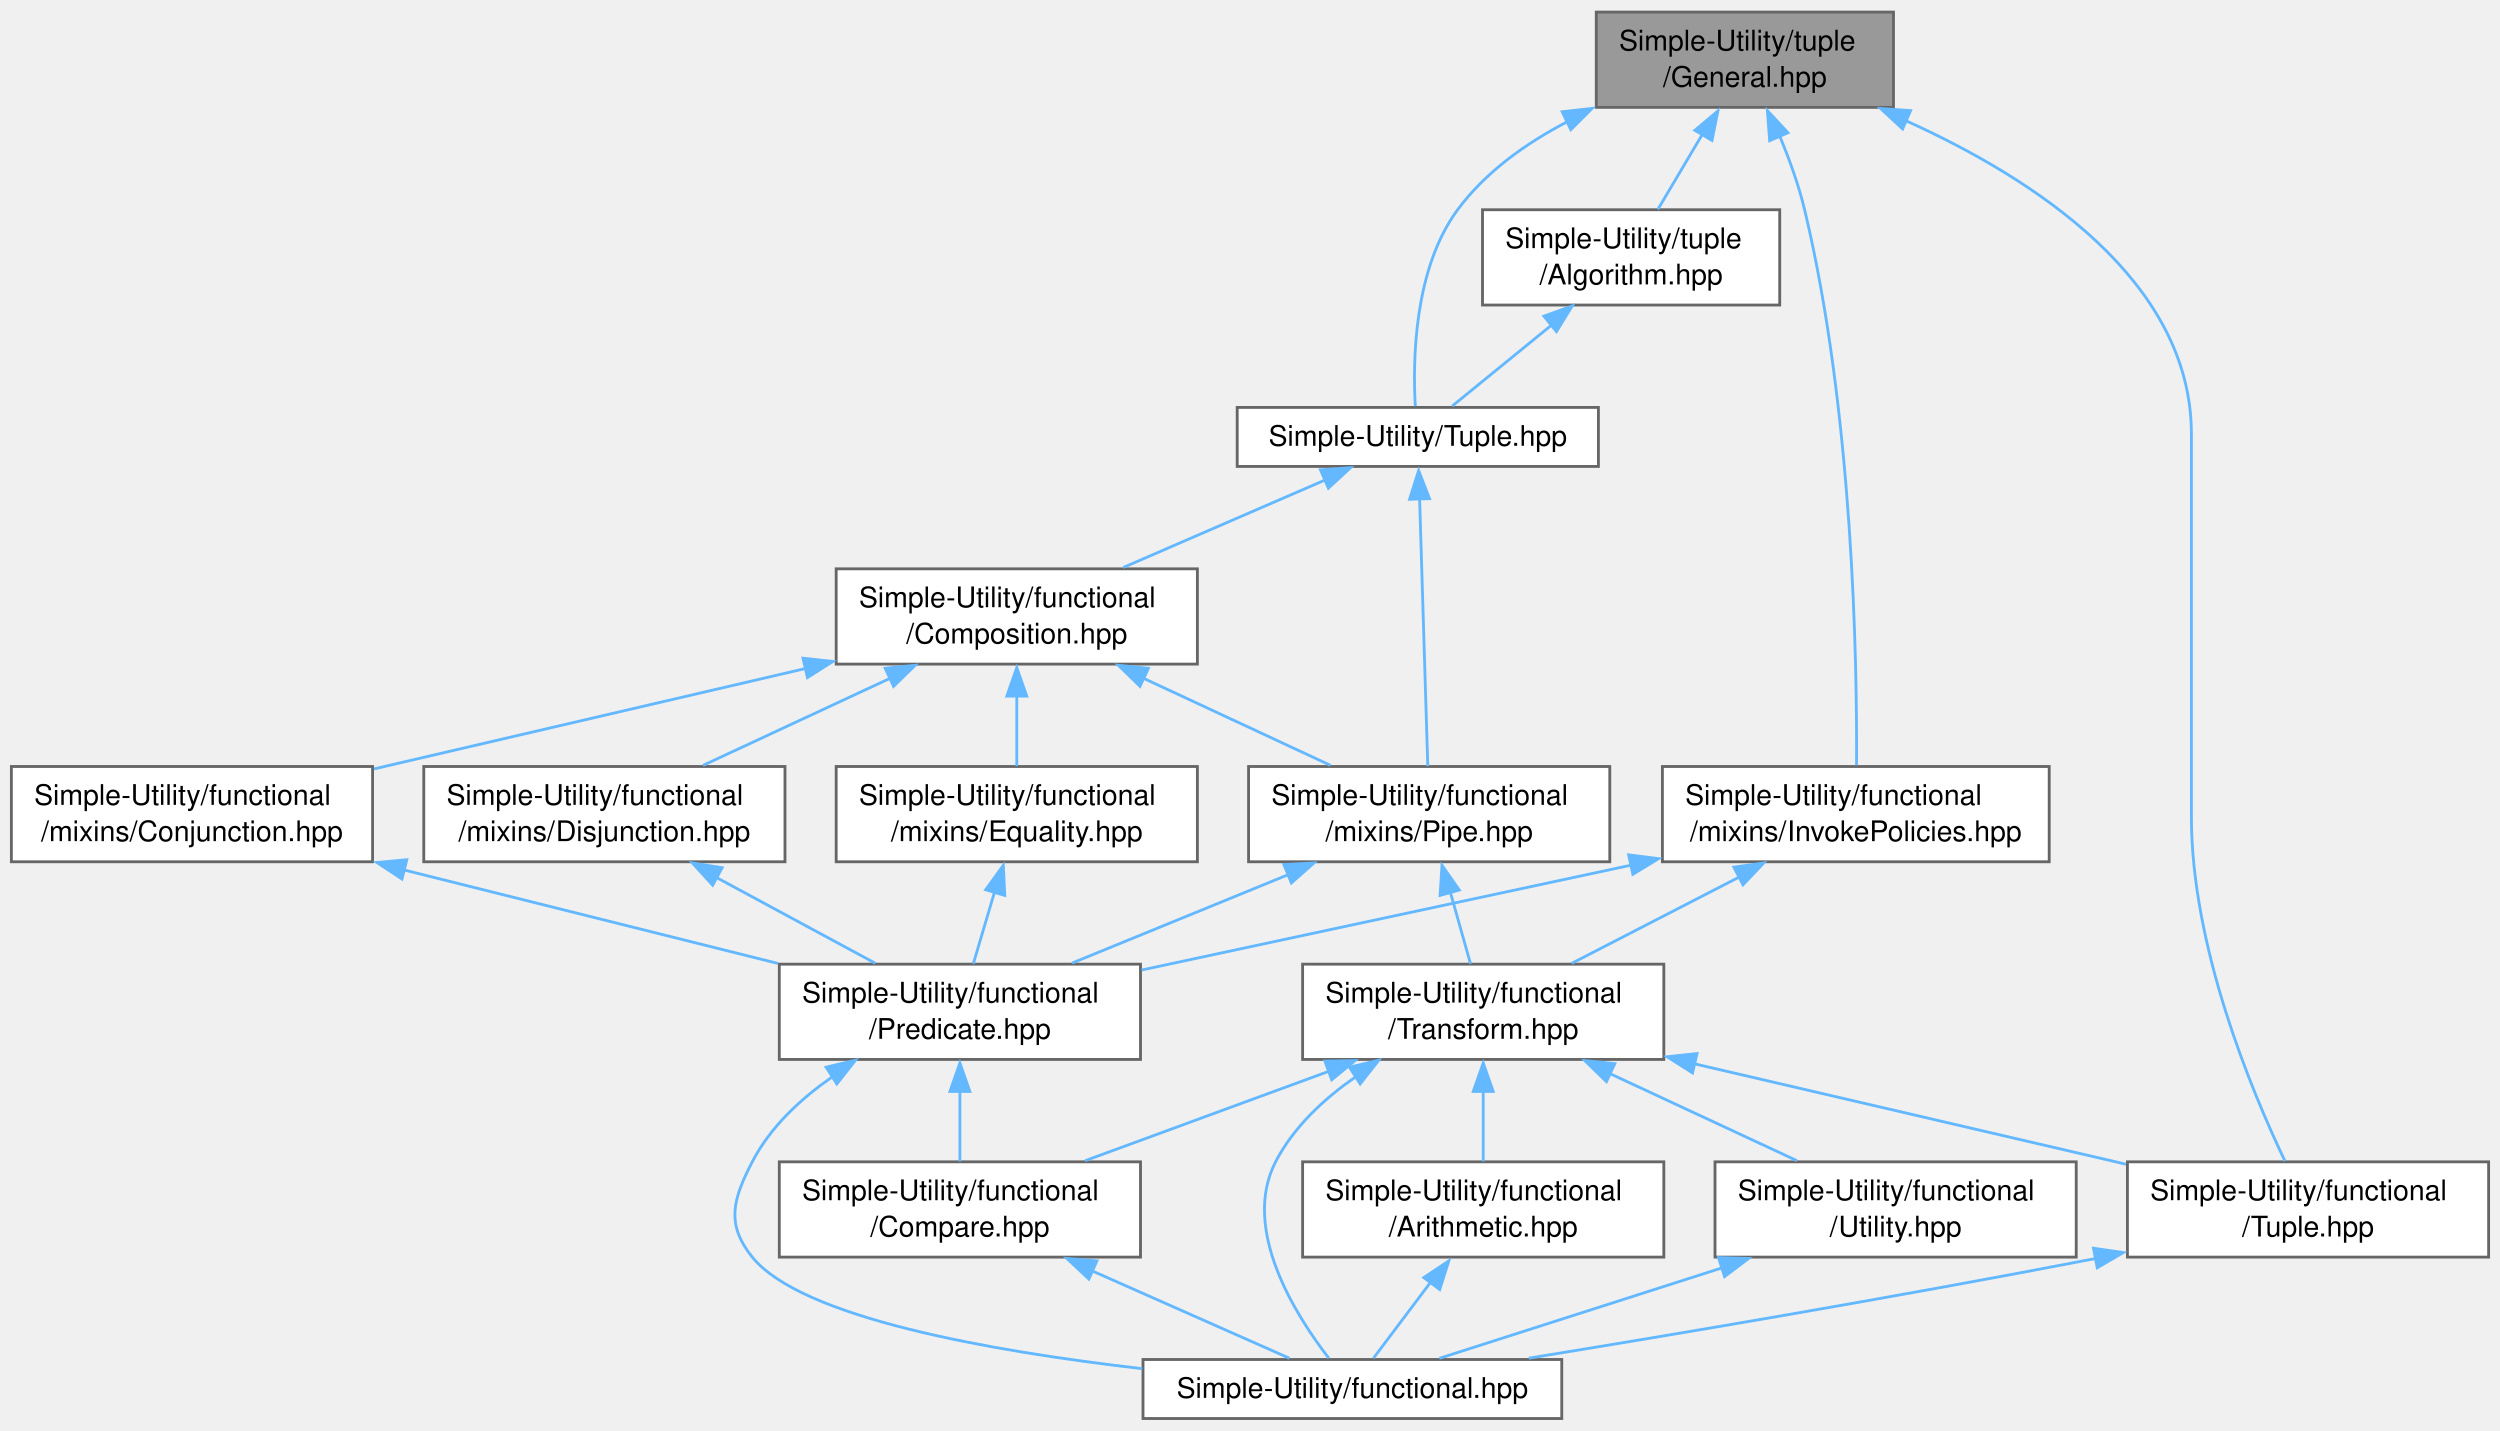
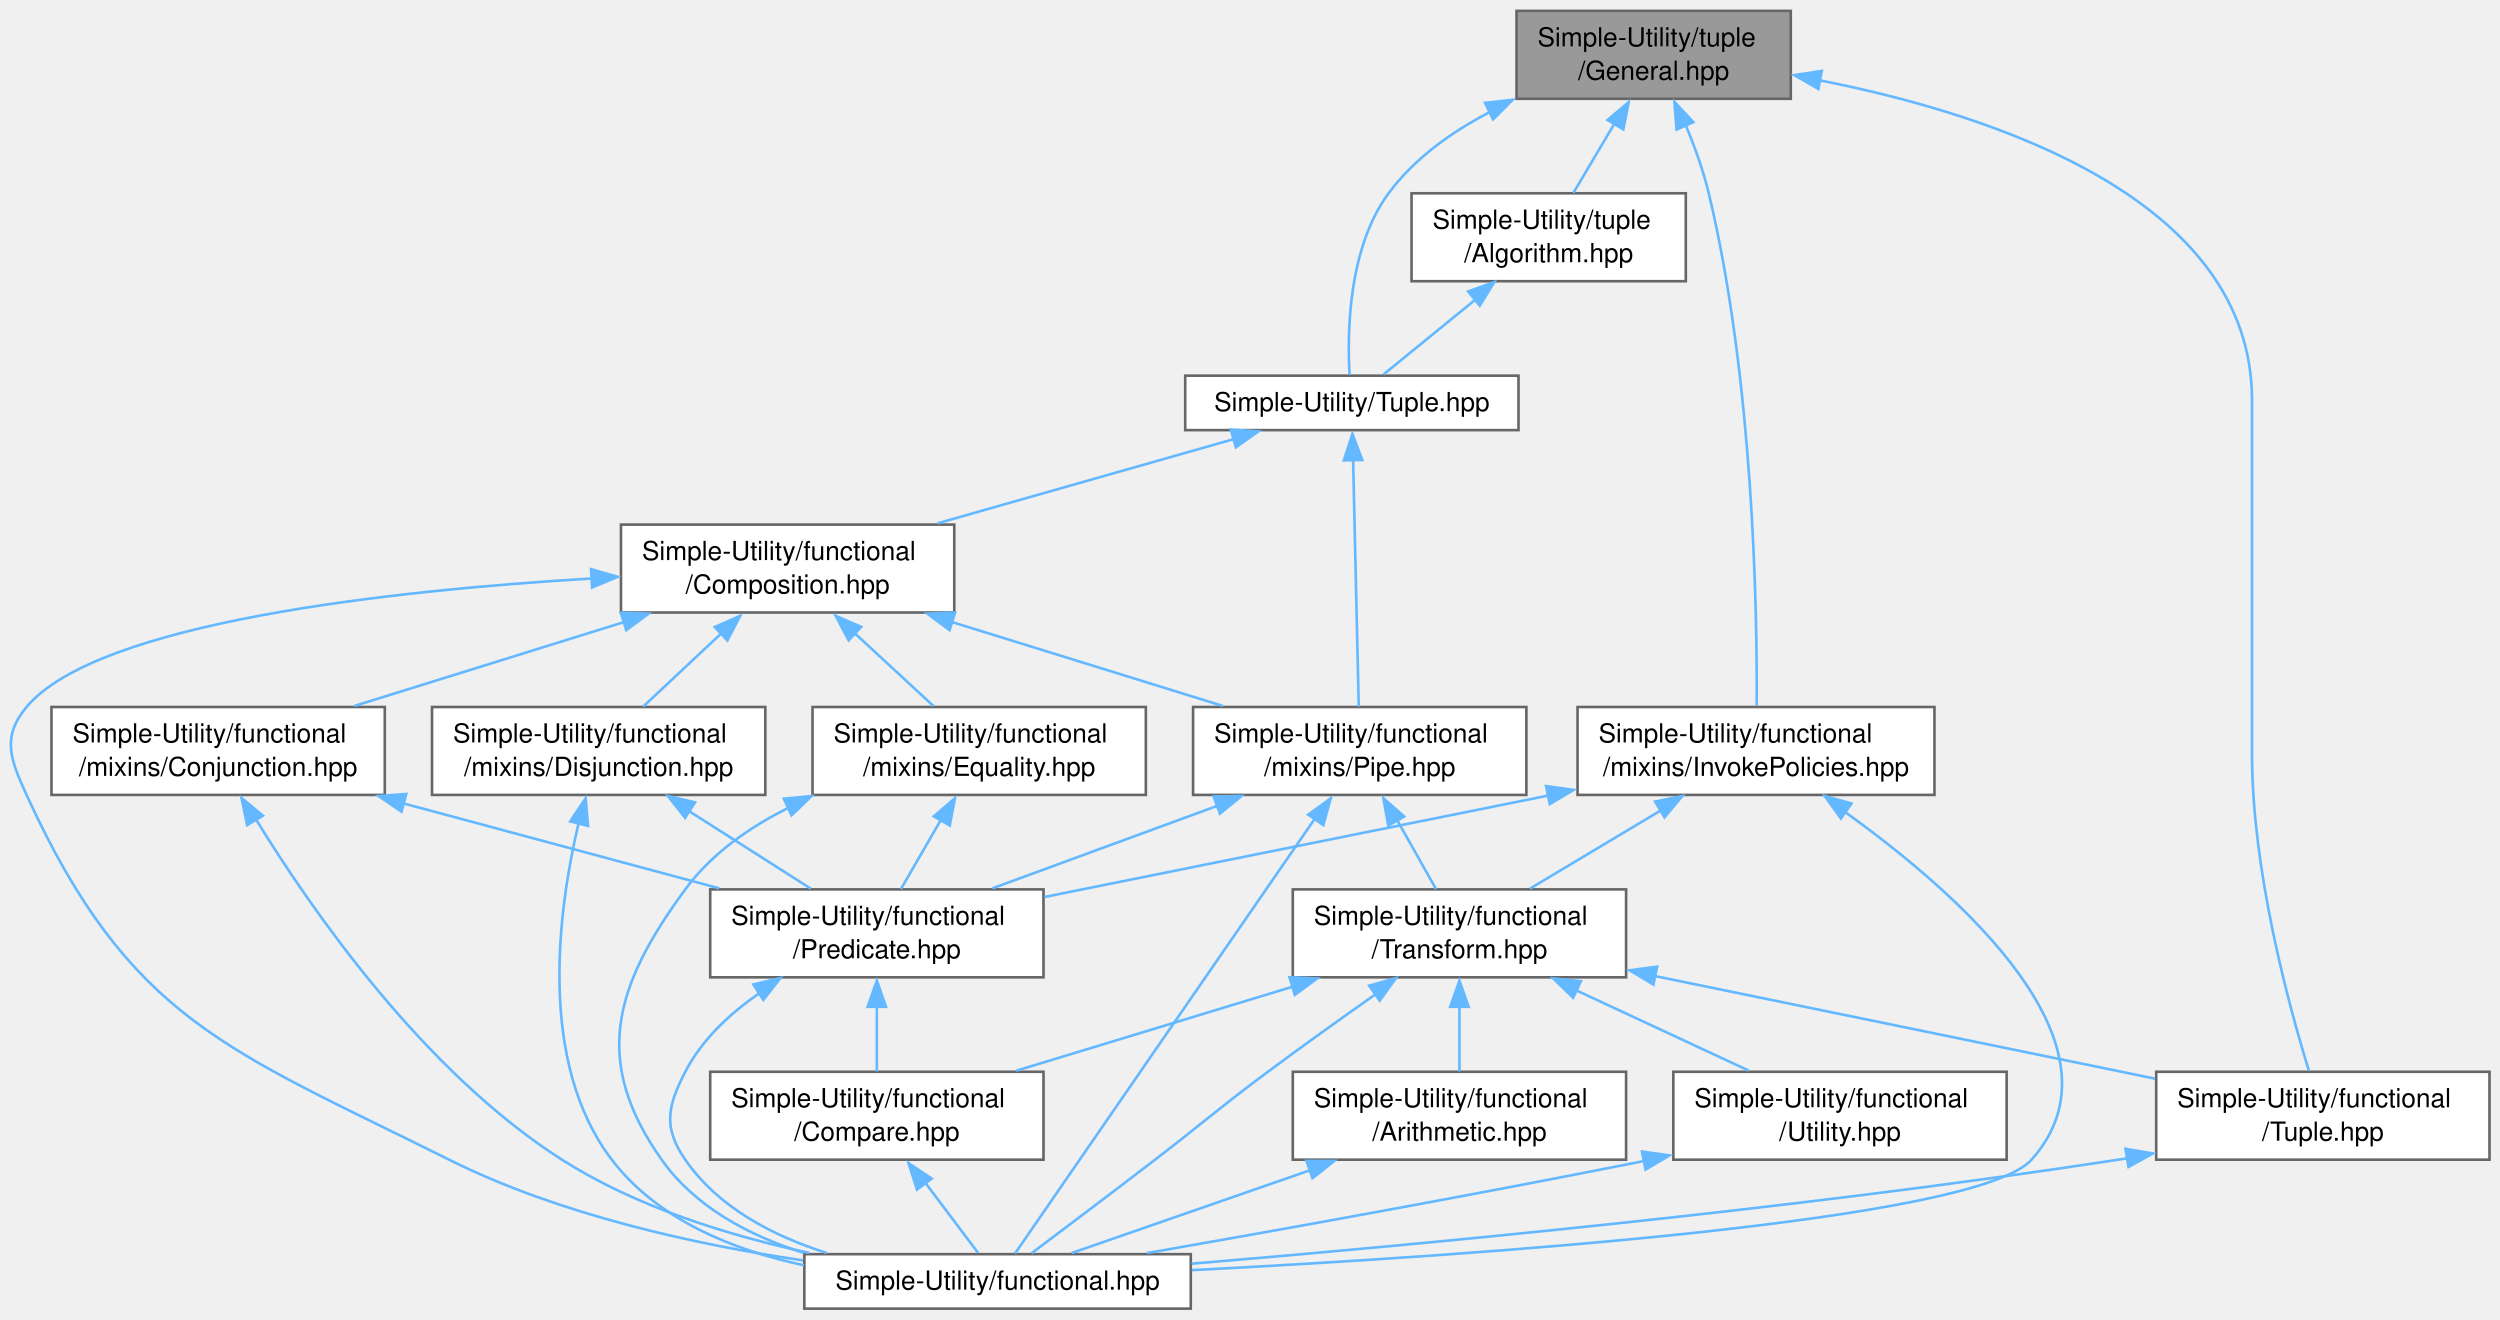
- <svg xmlns="http://www.w3.org/2000/svg" xmlns:xlink="http://www.w3.org/1999/xlink" width="879pt" height="503pt" viewBox="0.00 0.00 879.00 502.50">
+ <svg xmlns="http://www.w3.org/2000/svg" xmlns:xlink="http://www.w3.org/1999/xlink" width="953pt" height="503pt" viewBox="0.00 0.00 952.62 502.50">
  <g id="graph0" class="graph" transform="scale(1 1) rotate(0) translate(4 498.5)">
    <g id="node1" class="node">
      <g id="a_node1">
        <a xlink:title=" ">
-           <polygon fill="#999999" stroke="#666666" points="661.75,-494.5 557.25,-494.5 557.25,-461 661.75,-461 661.75,-494.5" />
-           <text text-anchor="start" x="565.25" y="-481" font-family="Helvetica,sans-Serif" font-size="10.00">Simple-Utility/tuple</text>
-           <text text-anchor="middle" x="609.5" y="-468.25" font-family="Helvetica,sans-Serif" font-size="10.00">/General.hpp</text>
+           <polygon fill="#999999" stroke="#666666" points="678.37,-494.5 573.87,-494.5 573.87,-461 678.37,-461 678.37,-494.5" />
+           <text text-anchor="start" x="581.87" y="-481" font-family="Helvetica,sans-Serif" font-size="10.00">Simple-Utility/tuple</text>
+           <text text-anchor="middle" x="626.12" y="-468.25" font-family="Helvetica,sans-Serif" font-size="10.00">/General.hpp</text>
        </a>
      </g>
    </g>
    <g id="node2" class="node">
      <g id="a_node2">
        <a xlink:href="../../d5/d7b/_tuple_8hpp.html" target="_top" xlink:title=" ">
-           <polygon fill="white" stroke="#666666" points="558,-355.5 431,-355.5 431,-334.75 558,-334.75 558,-355.5" />
-           <text text-anchor="middle" x="494.5" y="-342" font-family="Helvetica,sans-Serif" font-size="10.00">Simple-Utility/Tuple.hpp</text>
+           <polygon fill="white" stroke="#666666" points="574.62,-355.5 447.62,-355.5 447.62,-334.75 574.62,-334.75 574.62,-355.5" />
+           <text text-anchor="middle" x="511.12" y="-342" font-family="Helvetica,sans-Serif" font-size="10.00">Simple-Utility/Tuple.hpp</text>
        </a>
      </g>
    </g>
    <g id="edge1" class="edge">
-       <path fill="none" stroke="#63b8ff" d="M547.14,-455.99C532.48,-448.38 518.3,-438.26 508.5,-425 493.12,-404.2 492.7,-371.99 493.62,-355.93" />
-       <polygon fill="#63b8ff" stroke="#63b8ff" points="545.26,-459.46 555.79,-460.64 548.3,-453.15 545.26,-459.46" />
+       <path fill="none" stroke="#63b8ff" d="M563.75,-455.99C549.1,-448.38 534.92,-438.26 525.12,-425 509.74,-404.2 509.32,-371.99 510.24,-355.93" />
+       <polygon fill="#63b8ff" stroke="#63b8ff" points="561.88,-459.46 572.41,-460.64 564.92,-453.15 561.88,-459.46" />
    </g>
    <g id="node13" class="node">
      <g id="a_node13">
        <a xlink:href="../../da/dae/functional_2_tuple_8hpp.html" target="_top" xlink:title=" ">
-           <polygon fill="white" stroke="#666666" points="871,-90.25 744,-90.25 744,-56.75 871,-56.75 871,-90.25" />
-           <text text-anchor="start" x="752" y="-76.75" font-family="Helvetica,sans-Serif" font-size="10.00">Simple-Utility/functional</text>
-           <text text-anchor="middle" x="807.5" y="-64" font-family="Helvetica,sans-Serif" font-size="10.00">/Tuple.hpp</text>
-         </a>
-       </g>
-     </g>
-     <g id="edge24" class="edge">
-       <path fill="none" stroke="#63b8ff" d="M666.18,-456.28C711.15,-435.97 766.5,-400.02 766.5,-346.12 766.5,-346.12 766.5,-346.12 766.5,-211.5 766.5,-166.07 787.45,-115.58 799.4,-90.48" />
-       <polygon fill="#63b8ff" stroke="#63b8ff" points="664.96,-453.42 657.18,-460.62 667.75,-459.85 664.96,-453.42" />
+           <polygon fill="white" stroke="#666666" points="944.62,-90.25 817.62,-90.25 817.62,-56.75 944.62,-56.75 944.62,-90.25" />
+           <text text-anchor="start" x="825.62" y="-76.75" font-family="Helvetica,sans-Serif" font-size="10.00">Simple-Utility/functional</text>
+           <text text-anchor="middle" x="881.12" y="-64" font-family="Helvetica,sans-Serif" font-size="10.00">/Tuple.hpp</text>
+         </a>
+       </g>
+     </g>
+     <g id="edge29" class="edge">
+       <path fill="none" stroke="#63b8ff" d="M689.27,-468.06C756.74,-454.8 854.12,-422.45 854.12,-346.12 854.12,-346.12 854.12,-346.12 854.12,-211.5 854.12,-167.14 867.92,-116.19 875.78,-90.74" />
+       <polygon fill="#63b8ff" stroke="#63b8ff" points="688.9,-464.75 679.71,-470.03 690.18,-471.63 688.9,-464.75" />
    </g>
    <g id="node15" class="node">
      <g id="a_node15">
        <a xlink:href="../../d7/df7/_invoke_policies_8hpp.html" target="_top" xlink:title=" ">
-           <polygon fill="white" stroke="#666666" points="716.5,-229.25 580.5,-229.25 580.5,-195.75 716.5,-195.75 716.5,-229.25" />
-           <text text-anchor="start" x="588.5" y="-215.75" font-family="Helvetica,sans-Serif" font-size="10.00">Simple-Utility/functional</text>
-           <text text-anchor="middle" x="648.5" y="-203" font-family="Helvetica,sans-Serif" font-size="10.00">/mixins/InvokePolicies.hpp</text>
-         </a>
-       </g>
-     </g>
-     <g id="edge25" class="edge">
-       <path fill="none" stroke="#63b8ff" d="M621.78,-450.87C625.14,-442.75 628.43,-433.65 630.5,-425 647.59,-353.68 648.99,-265.44 648.76,-229.68" />
-       <polygon fill="#63b8ff" stroke="#63b8ff" points="618.21,-449.28 617.41,-459.85 624.63,-452.09 618.21,-449.28" />
+           <polygon fill="white" stroke="#666666" points="733.12,-229.25 597.12,-229.25 597.12,-195.75 733.12,-195.75 733.12,-229.25" />
+           <text text-anchor="start" x="605.12" y="-215.75" font-family="Helvetica,sans-Serif" font-size="10.00">Simple-Utility/functional</text>
+           <text text-anchor="middle" x="665.12" y="-203" font-family="Helvetica,sans-Serif" font-size="10.00">/mixins/InvokePolicies.hpp</text>
+         </a>
+       </g>
+     </g>
+     <g id="edge30" class="edge">
+       <path fill="none" stroke="#63b8ff" d="M638.4,-450.87C641.76,-442.75 645.04,-433.65 647.12,-425 664.21,-353.68 665.61,-265.44 665.38,-229.68" />
+       <polygon fill="#63b8ff" stroke="#63b8ff" points="634.83,-449.28 634.03,-459.85 641.24,-452.09 634.83,-449.28" />
    </g>
    <g id="node16" class="node">
      <g id="a_node16">
        <a xlink:href="../../dc/d83/_algorithm_8hpp.html" target="_top" xlink:title=" ">
-           <polygon fill="white" stroke="#666666" points="621.75,-425 517.25,-425 517.25,-391.5 621.75,-391.5 621.75,-425" />
-           <text text-anchor="start" x="525.25" y="-411.5" font-family="Helvetica,sans-Serif" font-size="10.00">Simple-Utility/tuple</text>
-           <text text-anchor="middle" x="569.5" y="-398.75" font-family="Helvetica,sans-Serif" font-size="10.00">/Algorithm.hpp</text>
-         </a>
-       </g>
-     </g>
-     <g id="edge28" class="edge">
-       <path fill="none" stroke="#63b8ff" d="M594.42,-451.31C589.22,-442.52 583.53,-432.93 578.91,-425.13" />
-       <polygon fill="#63b8ff" stroke="#63b8ff" points="591.91,-452.93 600.02,-459.75 597.93,-449.37 591.91,-452.93" />
+           <polygon fill="white" stroke="#666666" points="638.37,-425 533.87,-425 533.87,-391.5 638.37,-391.5 638.37,-425" />
+           <text text-anchor="start" x="541.87" y="-411.5" font-family="Helvetica,sans-Serif" font-size="10.00">Simple-Utility/tuple</text>
+           <text text-anchor="middle" x="586.12" y="-398.75" font-family="Helvetica,sans-Serif" font-size="10.00">/Algorithm.hpp</text>
+         </a>
+       </g>
+     </g>
+     <g id="edge34" class="edge">
+       <path fill="none" stroke="#63b8ff" d="M611.04,-451.31C605.84,-442.52 600.15,-432.93 595.53,-425.13" />
+       <polygon fill="#63b8ff" stroke="#63b8ff" points="608.53,-452.93 616.64,-459.75 614.55,-449.37 608.53,-452.93" />
    </g>
    <g id="node3" class="node">
      <g id="a_node3">
        <a xlink:href="../../d3/d48/_composition_8hpp.html" target="_top" xlink:title=" ">
-           <polygon fill="white" stroke="#666666" points="417,-298.75 290,-298.75 290,-265.25 417,-265.25 417,-298.75" />
-           <text text-anchor="start" x="298" y="-285.25" font-family="Helvetica,sans-Serif" font-size="10.00">Simple-Utility/functional</text>
-           <text text-anchor="middle" x="353.5" y="-272.5" font-family="Helvetica,sans-Serif" font-size="10.00">/Composition.hpp</text>
+           <polygon fill="white" stroke="#666666" points="359.62,-298.75 232.62,-298.75 232.62,-265.25 359.62,-265.25 359.62,-298.75" />
+           <text text-anchor="start" x="240.62" y="-285.25" font-family="Helvetica,sans-Serif" font-size="10.00">Simple-Utility/functional</text>
+           <text text-anchor="middle" x="296.12" y="-272.5" font-family="Helvetica,sans-Serif" font-size="10.00">/Composition.hpp</text>
        </a>
      </g>
    </g>
    <g id="edge2" class="edge">
-       <path fill="none" stroke="#63b8ff" d="M462.02,-330.04C440.82,-320.85 413.08,-308.83 390.95,-299.23" />
-       <polygon fill="#63b8ff" stroke="#63b8ff" points="460.28,-333.54 470.85,-334.3 463.06,-327.12 460.28,-333.54" />
+       <path fill="none" stroke="#63b8ff" d="M466.36,-331.4C433.52,-322.06 388.65,-309.31 353.22,-299.23" />
+       <polygon fill="#63b8ff" stroke="#63b8ff" points="465,-334.94 475.58,-334.3 466.91,-328.2 465,-334.94" />
    </g>
    <g id="node10" class="node">
      <g id="a_node10">
        <a xlink:href="../../d2/df5/_pipe_8hpp.html" target="_top" xlink:title=" ">
-           <polygon fill="white" stroke="#666666" points="562,-229.25 435,-229.25 435,-195.75 562,-195.75 562,-229.25" />
-           <text text-anchor="start" x="443" y="-215.75" font-family="Helvetica,sans-Serif" font-size="10.00">Simple-Utility/functional</text>
-           <text text-anchor="middle" x="498.5" y="-203" font-family="Helvetica,sans-Serif" font-size="10.00">/mixins/Pipe.hpp</text>
-         </a>
-       </g>
-     </g>
-     <g id="edge23" class="edge">
-       <path fill="none" stroke="#63b8ff" d="M495.13,-323.43C495.93,-297.32 497.29,-252.98 498.01,-229.38" />
-       <polygon fill="#63b8ff" stroke="#63b8ff" points="491.61,-323.2 494.8,-333.31 498.61,-323.42 491.61,-323.2" />
+           <polygon fill="white" stroke="#666666" points="577.62,-229.25 450.62,-229.25 450.62,-195.75 577.62,-195.75 577.62,-229.25" />
+           <text text-anchor="start" x="458.62" y="-215.75" font-family="Helvetica,sans-Serif" font-size="10.00">Simple-Utility/functional</text>
+           <text text-anchor="middle" x="514.12" y="-203" font-family="Helvetica,sans-Serif" font-size="10.00">/mixins/Pipe.hpp</text>
+         </a>
+       </g>
+     </g>
+     <g id="edge28" class="edge">
+       <path fill="none" stroke="#63b8ff" d="M511.59,-323.43C512.19,-297.32 513.21,-252.98 513.75,-229.38" />
+       <polygon fill="#63b8ff" stroke="#63b8ff" points="508.07,-323.23 511.34,-333.31 515.07,-323.39 508.07,-323.23" />
    </g>
    <g id="node4" class="node">
      <g id="a_node4">
+         <a xlink:href="../../d2/db4/functional_8hpp.html" target="_top" xlink:title=" ">
+           <polygon fill="white" stroke="#666666" points="449.74,-20.75 302.49,-20.75 302.49,0 449.74,0 449.74,-20.75" />
+           <text text-anchor="middle" x="376.12" y="-7.25" font-family="Helvetica,sans-Serif" font-size="10.00">Simple-Utility/functional.hpp</text>
+         </a>
+       </g>
+     </g>
+     <g id="edge3" class="edge">
+       <path fill="none" stroke="#63b8ff" d="M221.83,-278.25C145.18,-273.67 33.13,-261.5 6.12,-229.25 -3.44,-217.83 -0.08,-209.29 6.12,-195.75 45.47,-109.79 82.54,-98.97 167.12,-56.75 209.14,-35.77 260.67,-24.45 302.04,-18.36" />
+       <polygon fill="#63b8ff" stroke="#63b8ff" points="221.21,-281.78 231.39,-278.85 221.61,-274.79 221.21,-281.78" />
+     </g>
+     <g id="node5" class="node">
+       <g id="a_node5">
        <a xlink:href="../../d7/d0e/_conjunction_8hpp.html" target="_top" xlink:title=" ">
-           <polygon fill="white" stroke="#666666" points="127,-229.25 0,-229.25 0,-195.75 127,-195.75 127,-229.25" />
-           <text text-anchor="start" x="8" y="-215.75" font-family="Helvetica,sans-Serif" font-size="10.00">Simple-Utility/functional</text>
-           <text text-anchor="middle" x="63.5" y="-203" font-family="Helvetica,sans-Serif" font-size="10.00">/mixins/Conjunction.hpp</text>
-         </a>
-       </g>
-     </g>
-     <g id="edge3" class="edge">
-       <path fill="none" stroke="#63b8ff" d="M279.15,-263.69C232.24,-252.78 172.28,-238.82 127.49,-228.4" />
-       <polygon fill="#63b8ff" stroke="#63b8ff" points="278.33,-267.33 288.86,-266.19 279.91,-260.51 278.33,-267.33" />
+           <polygon fill="white" stroke="#666666" points="142.62,-229.25 15.62,-229.25 15.62,-195.75 142.62,-195.75 142.62,-229.25" />
+           <text text-anchor="start" x="23.62" y="-215.75" font-family="Helvetica,sans-Serif" font-size="10.00">Simple-Utility/functional</text>
+           <text text-anchor="middle" x="79.12" y="-203" font-family="Helvetica,sans-Serif" font-size="10.00">/mixins/Conjunction.hpp</text>
+         </a>
+       </g>
+     </g>
+     <g id="edge4" class="edge">
+       <path fill="none" stroke="#63b8ff" d="M233.83,-261.63C201.29,-251.5 161.93,-239.26 131.05,-229.65" />
+       <polygon fill="#63b8ff" stroke="#63b8ff" points="232.55,-265.2 243.14,-264.83 234.63,-258.52 232.55,-265.2" />
    </g>
    <g id="node8" class="node">
      <g id="a_node8">
        <a xlink:href="../../d7/ddc/_disjunction_8hpp.html" target="_top" xlink:title=" ">
-           <polygon fill="white" stroke="#666666" points="272,-229.25 145,-229.25 145,-195.75 272,-195.75 272,-229.25" />
-           <text text-anchor="start" x="153" y="-215.75" font-family="Helvetica,sans-Serif" font-size="10.00">Simple-Utility/functional</text>
-           <text text-anchor="middle" x="208.5" y="-203" font-family="Helvetica,sans-Serif" font-size="10.00">/mixins/Disjunction.hpp</text>
-         </a>
-       </g>
-     </g>
-     <g id="edge8" class="edge">
-       <path fill="none" stroke="#63b8ff" d="M309.03,-260.3C287.87,-250.45 262.94,-238.84 243.2,-229.65" />
-       <polygon fill="#63b8ff" stroke="#63b8ff" points="307.23,-263.78 317.77,-264.83 310.18,-257.44 307.23,-263.78" />
+           <polygon fill="white" stroke="#666666" points="287.62,-229.25 160.62,-229.25 160.62,-195.75 287.62,-195.75 287.62,-229.25" />
+           <text text-anchor="start" x="168.62" y="-215.75" font-family="Helvetica,sans-Serif" font-size="10.00">Simple-Utility/functional</text>
+           <text text-anchor="middle" x="224.12" y="-203" font-family="Helvetica,sans-Serif" font-size="10.00">/mixins/Disjunction.hpp</text>
+         </a>
+       </g>
+     </g>
+     <g id="edge10" class="edge">
+       <path fill="none" stroke="#63b8ff" d="M271.08,-257.53C261.16,-248.23 250.01,-237.77 241.06,-229.38" />
+       <polygon fill="#63b8ff" stroke="#63b8ff" points="268.37,-259.72 278.06,-264 273.15,-254.61 268.37,-259.72" />
    </g>
    <g id="node9" class="node">
      <g id="a_node9">
        <a xlink:href="../../de/d71/_equality_8hpp.html" target="_top" xlink:title=" ">
-           <polygon fill="white" stroke="#666666" points="417,-229.25 290,-229.25 290,-195.75 417,-195.75 417,-229.25" />
-           <text text-anchor="start" x="298" y="-215.75" font-family="Helvetica,sans-Serif" font-size="10.00">Simple-Utility/functional</text>
-           <text text-anchor="middle" x="353.5" y="-203" font-family="Helvetica,sans-Serif" font-size="10.00">/mixins/Equality.hpp</text>
-         </a>
-       </g>
-     </g>
-     <g id="edge10" class="edge">
-       <path fill="none" stroke="#63b8ff" d="M353.5,-254.14C353.5,-245.75 353.5,-236.76 353.5,-229.38" />
-       <polygon fill="#63b8ff" stroke="#63b8ff" points="350,-254 353.5,-264 357,-254 350,-254" />
-     </g>
-     <g id="edge12" class="edge">
-       <path fill="none" stroke="#63b8ff" d="M397.97,-260.3C419.13,-250.45 444.06,-238.84 463.8,-229.65" />
-       <polygon fill="#63b8ff" stroke="#63b8ff" points="396.82,-257.44 389.23,-264.83 399.77,-263.78 396.82,-257.44" />
-     </g>
-     <g id="node5" class="node">
-       <g id="a_node5">
-         <a xlink:href="../../d4/d53/_predicate_8hpp.html" target="_top" xlink:title=" ">
-           <polygon fill="white" stroke="#666666" points="397,-159.75 270,-159.75 270,-126.25 397,-126.25 397,-159.75" />
-           <text text-anchor="start" x="278" y="-146.25" font-family="Helvetica,sans-Serif" font-size="10.00">Simple-Utility/functional</text>
-           <text text-anchor="middle" x="333.5" y="-133.5" font-family="Helvetica,sans-Serif" font-size="10.00">/Predicate.hpp</text>
-         </a>
-       </g>
-     </g>
-     <g id="edge4" class="edge">
-       <path fill="none" stroke="#63b8ff" d="M138.03,-192.87C179.29,-182.55 230.05,-169.86 269.51,-160" />
-       <polygon fill="#63b8ff" stroke="#63b8ff" points="137.34,-189.68 128.49,-195.5 139.04,-196.47 137.34,-189.68" />
+           <polygon fill="white" stroke="#666666" points="432.62,-229.25 305.62,-229.25 305.62,-195.75 432.62,-195.75 432.62,-229.25" />
+           <text text-anchor="start" x="313.62" y="-215.75" font-family="Helvetica,sans-Serif" font-size="10.00">Simple-Utility/functional</text>
+           <text text-anchor="middle" x="369.12" y="-203" font-family="Helvetica,sans-Serif" font-size="10.00">/mixins/Equality.hpp</text>
+         </a>
+       </g>
+     </g>
+     <g id="edge13" class="edge">
+       <path fill="none" stroke="#63b8ff" d="M321.44,-257.59C331.42,-248.35 342.64,-237.98 351.69,-229.62" />
+       <polygon fill="#63b8ff" stroke="#63b8ff" points="319.38,-254.64 314.42,-264 324.14,-259.78 319.38,-254.64" />
+     </g>
+     <g id="edge16" class="edge">
+       <path fill="none" stroke="#63b8ff" d="M358.69,-261.63C391.38,-251.5 430.93,-239.26 461.95,-229.65" />
+       <polygon fill="#63b8ff" stroke="#63b8ff" points="357.85,-258.53 349.33,-264.83 359.92,-265.22 357.85,-258.53" />
+     </g>
+     <g id="edge5" class="edge">
+       <path fill="none" stroke="#63b8ff" d="M93.66,-186.23C114.84,-151.73 157.44,-90.33 210.12,-56.75 238.33,-38.76 273.63,-27.83 304.42,-21.22" />
+       <polygon fill="#63b8ff" stroke="#63b8ff" points="90.18,-184.24 88.03,-194.61 96.18,-187.84 90.18,-184.24" />
    </g>
    <g id="node6" class="node">
      <g id="a_node6">
-         <a xlink:href="../../d2/db4/functional_8hpp.html" target="_top" xlink:title=" ">
-           <polygon fill="white" stroke="#666666" points="545.12,-20.75 397.88,-20.75 397.88,0 545.12,0 545.12,-20.75" />
-           <text text-anchor="middle" x="471.5" y="-7.25" font-family="Helvetica,sans-Serif" font-size="10.00">Simple-Utility/functional.hpp</text>
-         </a>
-       </g>
-     </g>
-     <g id="edge5" class="edge">
-       <path fill="none" stroke="#63b8ff" d="M288.7,-120.18C277.46,-112.39 266.8,-102.45 260.5,-90.25 253.66,-77.02 251.14,-68.33 260.5,-56.75 277.69,-35.47 343.9,-23.71 397.63,-17.52" />
-       <polygon fill="#63b8ff" stroke="#63b8ff" points="286.46,-123.54 296.78,-125.97 290.23,-117.64 286.46,-123.54" />
+         <a xlink:href="../../d4/d53/_predicate_8hpp.html" target="_top" xlink:title=" ">
+           <polygon fill="white" stroke="#666666" points="393.62,-159.75 266.62,-159.75 266.62,-126.25 393.62,-126.25 393.62,-159.75" />
+           <text text-anchor="start" x="274.62" y="-146.25" font-family="Helvetica,sans-Serif" font-size="10.00">Simple-Utility/functional</text>
+           <text text-anchor="middle" x="330.12" y="-133.5" font-family="Helvetica,sans-Serif" font-size="10.00">/Predicate.hpp</text>
+         </a>
+       </g>
+     </g>
+     <g id="edge6" class="edge">
+       <path fill="none" stroke="#63b8ff" d="M149.7,-192.52C187.62,-182.32 233.87,-169.88 270.05,-160.15" />
+       <polygon fill="#63b8ff" stroke="#63b8ff" points="148.99,-189.36 140.24,-195.33 150.81,-196.11 148.99,-189.36" />
+     </g>
+     <g id="edge7" class="edge">
+       <path fill="none" stroke="#63b8ff" d="M285.32,-120.18C274.07,-112.39 263.42,-102.45 257.12,-90.25 250.28,-77.02 248.67,-69.01 257.12,-56.75 269.6,-38.63 290.36,-27.74 311.07,-21.2" />
+       <polygon fill="#63b8ff" stroke="#63b8ff" points="283.08,-123.54 293.39,-125.97 286.85,-117.64 283.08,-123.54" />
    </g>
    <g id="node7" class="node">
      <g id="a_node7">
        <a xlink:href="../../d8/d60/_compare_8hpp.html" target="_top" xlink:title=" ">
-           <polygon fill="white" stroke="#666666" points="397,-90.25 270,-90.25 270,-56.75 397,-56.75 397,-90.25" />
-           <text text-anchor="start" x="278" y="-76.75" font-family="Helvetica,sans-Serif" font-size="10.00">Simple-Utility/functional</text>
-           <text text-anchor="middle" x="333.5" y="-64" font-family="Helvetica,sans-Serif" font-size="10.00">/Compare.hpp</text>
-         </a>
-       </g>
-     </g>
-     <g id="edge6" class="edge">
-       <path fill="none" stroke="#63b8ff" d="M333.5,-115.14C333.5,-106.75 333.5,-97.76 333.5,-90.38" />
-       <polygon fill="#63b8ff" stroke="#63b8ff" points="330,-115 333.5,-125 337,-115 330,-115" />
-     </g>
-     <g id="edge7" class="edge">
-       <path fill="none" stroke="#63b8ff" d="M379.89,-51.95C403.35,-41.56 430.72,-29.44 449.4,-21.17" />
-       <polygon fill="#63b8ff" stroke="#63b8ff" points="378.84,-49.03 371.12,-56.28 381.68,-55.43 378.84,-49.03" />
+           <polygon fill="white" stroke="#666666" points="393.62,-90.25 266.62,-90.25 266.62,-56.75 393.62,-56.75 393.62,-90.25" />
+           <text text-anchor="start" x="274.62" y="-76.75" font-family="Helvetica,sans-Serif" font-size="10.00">Simple-Utility/functional</text>
+           <text text-anchor="middle" x="330.12" y="-64" font-family="Helvetica,sans-Serif" font-size="10.00">/Compare.hpp</text>
+         </a>
+       </g>
+     </g>
+     <g id="edge8" class="edge">
+       <path fill="none" stroke="#63b8ff" d="M330.12,-115.14C330.12,-106.75 330.12,-97.76 330.12,-90.38" />
+       <polygon fill="#63b8ff" stroke="#63b8ff" points="326.62,-115 330.12,-125 333.62,-115 326.62,-115" />
    </g>
    <g id="edge9" class="edge">
-       <path fill="none" stroke="#63b8ff" d="M248.11,-190.11C266.15,-180.37 287.15,-169.03 303.8,-160.04" />
-       <polygon fill="#63b8ff" stroke="#63b8ff" points="246.58,-187.5 239.44,-195.33 249.9,-193.66 246.58,-187.5" />
+       <path fill="none" stroke="#63b8ff" d="M348.67,-47.85C355.7,-38.51 363.29,-28.42 368.71,-21.22" />
+       <polygon fill="#63b8ff" stroke="#63b8ff" points="345.42,-45.35 342.2,-55.44 351.01,-49.55 345.42,-45.35" />
    </g>
    <g id="edge11" class="edge">
-       <path fill="none" stroke="#63b8ff" d="M345.71,-185.21C343.18,-176.66 340.44,-167.43 338.21,-159.88" />
-       <polygon fill="#63b8ff" stroke="#63b8ff" points="342.56,-185.91 348.76,-194.5 349.28,-183.92 342.56,-185.91" />
-     </g>
-     <g id="edge13" class="edge">
-       <path fill="none" stroke="#63b8ff" d="M448.88,-191.2C424.59,-181.26 395.75,-169.47 372.98,-160.15" />
-       <polygon fill="#63b8ff" stroke="#63b8ff" points="447.4,-194.79 457.98,-195.33 450.05,-188.31 447.4,-194.79" />
+       <path fill="none" stroke="#63b8ff" d="M216.51,-185.14C208.58,-151.66 200.84,-93.8 229.12,-56.75 246.46,-34.03 274.98,-22.38 302.31,-16.51" />
+       <polygon fill="#63b8ff" stroke="#63b8ff" points="213.29,-185.67 219.16,-194.49 220.07,-183.93 213.29,-185.67" />
+     </g>
+     <g id="edge12" class="edge">
+       <path fill="none" stroke="#63b8ff" d="M258.56,-189.57C273.67,-179.95 291.07,-168.86 304.94,-160.04" />
+       <polygon fill="#63b8ff" stroke="#63b8ff" points="257.06,-187.01 250.51,-195.33 260.82,-192.91 257.06,-187.01" />
+     </g>
+     <g id="edge14" class="edge">
+       <path fill="none" stroke="#63b8ff" d="M296.28,-190.75C281.24,-183.26 267,-173.2 257.12,-159.75 229.92,-122.71 221.6,-94.28 248.12,-56.75 260.84,-38.75 281.34,-27.84 302.25,-21.25" />
+       <polygon fill="#63b8ff" stroke="#63b8ff" points="294.68,-194.32 305.23,-195.3 297.6,-187.96 294.68,-194.32" />
+     </g>
+     <g id="edge15" class="edge">
+       <path fill="none" stroke="#63b8ff" d="M354.42,-186.06C349.34,-177.27 343.8,-167.68 339.29,-159.88" />
+       <polygon fill="#63b8ff" stroke="#63b8ff" points="351.84,-187.6 359.88,-194.5 357.9,-184.09 351.84,-187.6" />
+     </g>
+     <g id="edge17" class="edge">
+       <path fill="none" stroke="#63b8ff" d="M496.84,-186.44C466.1,-141.86 403.21,-50.66 382.73,-20.96" />
+       <polygon fill="#63b8ff" stroke="#63b8ff" points="494.5,-188.22 503.06,-194.46 500.26,-184.24 494.5,-188.22" />
+     </g>
+     <g id="edge18" class="edge">
+       <path fill="none" stroke="#63b8ff" d="M459.87,-191.6C432.56,-181.58 399.88,-169.59 374.15,-160.15" />
+       <polygon fill="#63b8ff" stroke="#63b8ff" points="458.45,-195.17 469.05,-195.33 460.86,-188.6 458.45,-195.17" />
    </g>
    <g id="node11" class="node">
      <g id="a_node11">
        <a xlink:href="../../d9/d8c/_transform_8hpp.html" target="_top" xlink:title=" ">
-           <polygon fill="white" stroke="#666666" points="581,-159.75 454,-159.75 454,-126.25 581,-126.25 581,-159.75" />
-           <text text-anchor="start" x="462" y="-146.25" font-family="Helvetica,sans-Serif" font-size="10.00">Simple-Utility/functional</text>
-           <text text-anchor="middle" x="517.5" y="-133.5" font-family="Helvetica,sans-Serif" font-size="10.00">/Transform.hpp</text>
-         </a>
-       </g>
-     </g>
-     <g id="edge14" class="edge">
-       <path fill="none" stroke="#63b8ff" d="M505.98,-184.92C508.37,-176.45 510.93,-167.35 513.03,-159.88" />
-       <polygon fill="#63b8ff" stroke="#63b8ff" points="502.34,-183.93 503,-194.5 509.08,-185.83 502.34,-183.93" />
-     </g>
-     <g id="edge15" class="edge">
-       <path fill="none" stroke="#63b8ff" d="M472.7,-120.18C461.46,-112.39 450.8,-102.45 444.5,-90.25 432.34,-66.72 451.36,-36.53 463.2,-21.22" />
-       <polygon fill="#63b8ff" stroke="#63b8ff" points="470.46,-123.54 480.78,-125.97 474.23,-117.64 470.46,-123.54" />
-     </g>
-     <g id="edge18" class="edge">
-       <path fill="none" stroke="#63b8ff" d="M463.25,-122.1C435.94,-112.08 403.26,-100.09 377.53,-90.65" />
-       <polygon fill="#63b8ff" stroke="#63b8ff" points="461.83,-125.67 472.43,-125.83 464.24,-119.1 461.83,-125.67" />
+           <polygon fill="white" stroke="#666666" points="615.62,-159.75 488.62,-159.75 488.62,-126.25 615.62,-126.25 615.62,-159.75" />
+           <text text-anchor="start" x="496.62" y="-146.25" font-family="Helvetica,sans-Serif" font-size="10.00">Simple-Utility/functional</text>
+           <text text-anchor="middle" x="552.12" y="-133.5" font-family="Helvetica,sans-Serif" font-size="10.00">/Transform.hpp</text>
+         </a>
+       </g>
+     </g>
+     <g id="edge19" class="edge">
+       <path fill="none" stroke="#63b8ff" d="M528.44,-186.06C533.39,-177.27 538.79,-167.68 543.18,-159.88" />
+       <polygon fill="#63b8ff" stroke="#63b8ff" points="524.98,-184.07 523.12,-194.5 531.08,-187.51 524.98,-184.07" />
+     </g>
+     <g id="edge20" class="edge">
+       <path fill="none" stroke="#63b8ff" d="M519.99,-119.69C507.18,-110.68 492.36,-100.09 479.12,-90.25 459.68,-75.8 455.34,-71.5 436.12,-56.75 419.96,-44.34 401.21,-30.21 389.03,-21.06" />
+       <polygon fill="#63b8ff" stroke="#63b8ff" points="517.72,-123.07 527.91,-125.95 521.73,-117.34 517.72,-123.07" />
+     </g>
+     <g id="edge23" class="edge">
+       <path fill="none" stroke="#63b8ff" d="M488.83,-122.76C455.46,-112.61 414.97,-100.3 383.24,-90.65" />
+       <polygon fill="#63b8ff" stroke="#63b8ff" points="487.36,-126.27 497.94,-125.83 489.39,-119.57 487.36,-126.27" />
    </g>
    <g id="node12" class="node">
      <g id="a_node12">
        <a xlink:href="../../d3/dc2/_arithmetic_8hpp.html" target="_top" xlink:title=" ">
-           <polygon fill="white" stroke="#666666" points="581,-90.25 454,-90.25 454,-56.75 581,-56.75 581,-90.25" />
-           <text text-anchor="start" x="462" y="-76.75" font-family="Helvetica,sans-Serif" font-size="10.00">Simple-Utility/functional</text>
-           <text text-anchor="middle" x="517.5" y="-64" font-family="Helvetica,sans-Serif" font-size="10.00">/Arithmetic.hpp</text>
-         </a>
-       </g>
-     </g>
-     <g id="edge16" class="edge">
-       <path fill="none" stroke="#63b8ff" d="M517.5,-115.14C517.5,-106.75 517.5,-97.76 517.5,-90.38" />
-       <polygon fill="#63b8ff" stroke="#63b8ff" points="514,-115 517.5,-125 521,-115 514,-115" />
-     </g>
-     <g id="edge19" class="edge">
-       <path fill="none" stroke="#63b8ff" d="M591.85,-124.69C638.76,-113.78 698.72,-99.82 743.51,-89.4" />
-       <polygon fill="#63b8ff" stroke="#63b8ff" points="591.09,-121.51 582.14,-127.19 592.67,-128.33 591.09,-121.51" />
+           <polygon fill="white" stroke="#666666" points="615.62,-90.25 488.62,-90.25 488.62,-56.75 615.62,-56.75 615.62,-90.25" />
+           <text text-anchor="start" x="496.62" y="-76.75" font-family="Helvetica,sans-Serif" font-size="10.00">Simple-Utility/functional</text>
+           <text text-anchor="middle" x="552.12" y="-64" font-family="Helvetica,sans-Serif" font-size="10.00">/Arithmetic.hpp</text>
+         </a>
+       </g>
+     </g>
+     <g id="edge21" class="edge">
+       <path fill="none" stroke="#63b8ff" d="M552.12,-115.14C552.12,-106.75 552.12,-97.76 552.12,-90.38" />
+       <polygon fill="#63b8ff" stroke="#63b8ff" points="548.62,-115 552.12,-125 555.62,-115 548.62,-115" />
+     </g>
+     <g id="edge24" class="edge">
+       <path fill="none" stroke="#63b8ff" d="M626.41,-126.76C683.85,-114.97 762.54,-98.83 817.19,-87.62" />
+       <polygon fill="#63b8ff" stroke="#63b8ff" points="626.04,-123.47 616.94,-128.91 627.44,-130.32 626.04,-123.47" />
    </g>
    <g id="node14" class="node">
      <g id="a_node14">
        <a xlink:href="../../de/d61/functional_2_utility_8hpp.html" target="_top" xlink:title=" ">
-           <polygon fill="white" stroke="#666666" points="726,-90.25 599,-90.25 599,-56.75 726,-56.75 726,-90.25" />
-           <text text-anchor="start" x="607" y="-76.75" font-family="Helvetica,sans-Serif" font-size="10.00">Simple-Utility/functional</text>
-           <text text-anchor="middle" x="662.5" y="-64" font-family="Helvetica,sans-Serif" font-size="10.00">/Utility.hpp</text>
-         </a>
-       </g>
-     </g>
-     <g id="edge21" class="edge">
-       <path fill="none" stroke="#63b8ff" d="M561.97,-121.3C583.13,-111.45 608.06,-99.84 627.8,-90.65" />
-       <polygon fill="#63b8ff" stroke="#63b8ff" points="560.82,-118.44 553.23,-125.83 563.77,-124.78 560.82,-118.44" />
-     </g>
-     <g id="edge17" class="edge">
-       <path fill="none" stroke="#63b8ff" d="M498.95,-47.85C491.92,-38.51 484.32,-28.42 478.91,-21.22" />
-       <polygon fill="#63b8ff" stroke="#63b8ff" points="496.6,-49.55 505.41,-55.44 502.2,-45.35 496.6,-49.55" />
-     </g>
-     <g id="edge20" class="edge">
-       <path fill="none" stroke="#63b8ff" d="M733.16,-56.33C659.49,-42.1 584.71,-29.54 533.52,-21.22" />
-       <polygon fill="#63b8ff" stroke="#63b8ff" points="732.06,-59.88 742.54,-58.35 733.39,-53.01 732.06,-59.88" />
+           <polygon fill="white" stroke="#666666" points="760.62,-90.25 633.62,-90.25 633.62,-56.75 760.62,-56.75 760.62,-90.25" />
+           <text text-anchor="start" x="641.62" y="-76.75" font-family="Helvetica,sans-Serif" font-size="10.00">Simple-Utility/functional</text>
+           <text text-anchor="middle" x="697.12" y="-64" font-family="Helvetica,sans-Serif" font-size="10.00">/Utility.hpp</text>
+         </a>
+       </g>
+     </g>
+     <g id="edge26" class="edge">
+       <path fill="none" stroke="#63b8ff" d="M596.59,-121.3C617.75,-111.45 642.68,-99.84 662.42,-90.65" />
+       <polygon fill="#63b8ff" stroke="#63b8ff" points="595.44,-118.44 587.85,-125.83 598.39,-124.78 595.44,-118.44" />
    </g>
    <g id="edge22" class="edge">
-       <path fill="none" stroke="#63b8ff" d="M601.74,-53.06C568.54,-42.43 528.86,-29.73 502.09,-21.17" />
-       <polygon fill="#63b8ff" stroke="#63b8ff" points="600.23,-56.57 610.82,-56.28 602.36,-49.9 600.23,-56.57" />
-     </g>
-     <g id="edge26" class="edge">
-       <path fill="none" stroke="#63b8ff" d="M569.4,-194.55C516.25,-183.16 447.09,-168.34 397.42,-157.7" />
-       <polygon fill="#63b8ff" stroke="#63b8ff" points="568.64,-198.18 579.15,-196.85 570.11,-191.34 568.64,-198.18" />
+       <path fill="none" stroke="#63b8ff" d="M495.34,-52.78C464.91,-42.21 428.76,-29.66 404.31,-21.17" />
+       <polygon fill="#63b8ff" stroke="#63b8ff" points="493.82,-56.31 504.42,-56.28 496.12,-49.69 493.82,-56.31" />
+     </g>
+     <g id="edge25" class="edge">
+       <path fill="none" stroke="#63b8ff" d="M806.63,-57.3C805.45,-57.11 804.28,-56.93 803.12,-56.75 679.88,-37.8 535.42,-24.25 450.06,-17.12" />
+       <polygon fill="#63b8ff" stroke="#63b8ff" points="805.91,-60.9 816.35,-59.12 807.08,-54 805.91,-60.9" />
    </g>
    <g id="edge27" class="edge">
-       <path fill="none" stroke="#63b8ff" d="M607.51,-190.38C588.49,-180.58 566.24,-169.11 548.62,-160.04" />
-       <polygon fill="#63b8ff" stroke="#63b8ff" points="605.63,-193.86 616.12,-195.33 608.84,-187.64 605.63,-193.86" />
-     </g>
-     <g id="edge29" class="edge">
-       <path fill="none" stroke="#63b8ff" d="M541.36,-384.32C529.34,-374.52 515.96,-363.61 506.58,-355.97" />
-       <polygon fill="#63b8ff" stroke="#63b8ff" points="538.83,-387.59 548.79,-391.19 543.25,-382.16 538.83,-387.59" />
+       <path fill="none" stroke="#63b8ff" d="M622.77,-56.31C552.37,-42.32 481.26,-29.59 433.09,-21.17" />
+       <polygon fill="#63b8ff" stroke="#63b8ff" points="621.66,-59.86 632.15,-58.39 623.03,-52.99 621.66,-59.86" />
+     </g>
+     <g id="edge31" class="edge">
+       <path fill="none" stroke="#63b8ff" d="M699.24,-189.09C742.9,-157.76 808.54,-99.85 770.12,-56.75 749.24,-33.33 558.4,-20.26 450.18,-14.67" />
+       <polygon fill="#63b8ff" stroke="#63b8ff" points="697.48,-186.75 691.31,-195.36 701.5,-192.48 697.48,-186.75" />
+     </g>
+     <g id="edge32" class="edge">
+       <path fill="none" stroke="#63b8ff" d="M586.05,-195.53C514.3,-181.07 443.58,-166.83 394.02,-156.86" />
+       <polygon fill="#63b8ff" stroke="#63b8ff" points="585.14,-199.12 595.63,-197.67 586.52,-192.26 585.14,-199.12" />
+     </g>
+     <g id="edge33" class="edge">
+       <path fill="none" stroke="#63b8ff" d="M628.85,-189.84C612.65,-180.16 593.88,-168.95 578.96,-160.04" />
+       <polygon fill="#63b8ff" stroke="#63b8ff" points="626.67,-193.21 637.05,-195.33 630.26,-187.2 626.67,-193.21" />
+     </g>
+     <g id="edge35" class="edge">
+       <path fill="none" stroke="#63b8ff" d="M557.98,-384.32C545.96,-374.52 532.57,-363.61 523.19,-355.97" />
+       <polygon fill="#63b8ff" stroke="#63b8ff" points="555.45,-387.59 565.41,-391.19 559.87,-382.16 555.45,-387.59" />
    </g>
  </g>
</svg>
